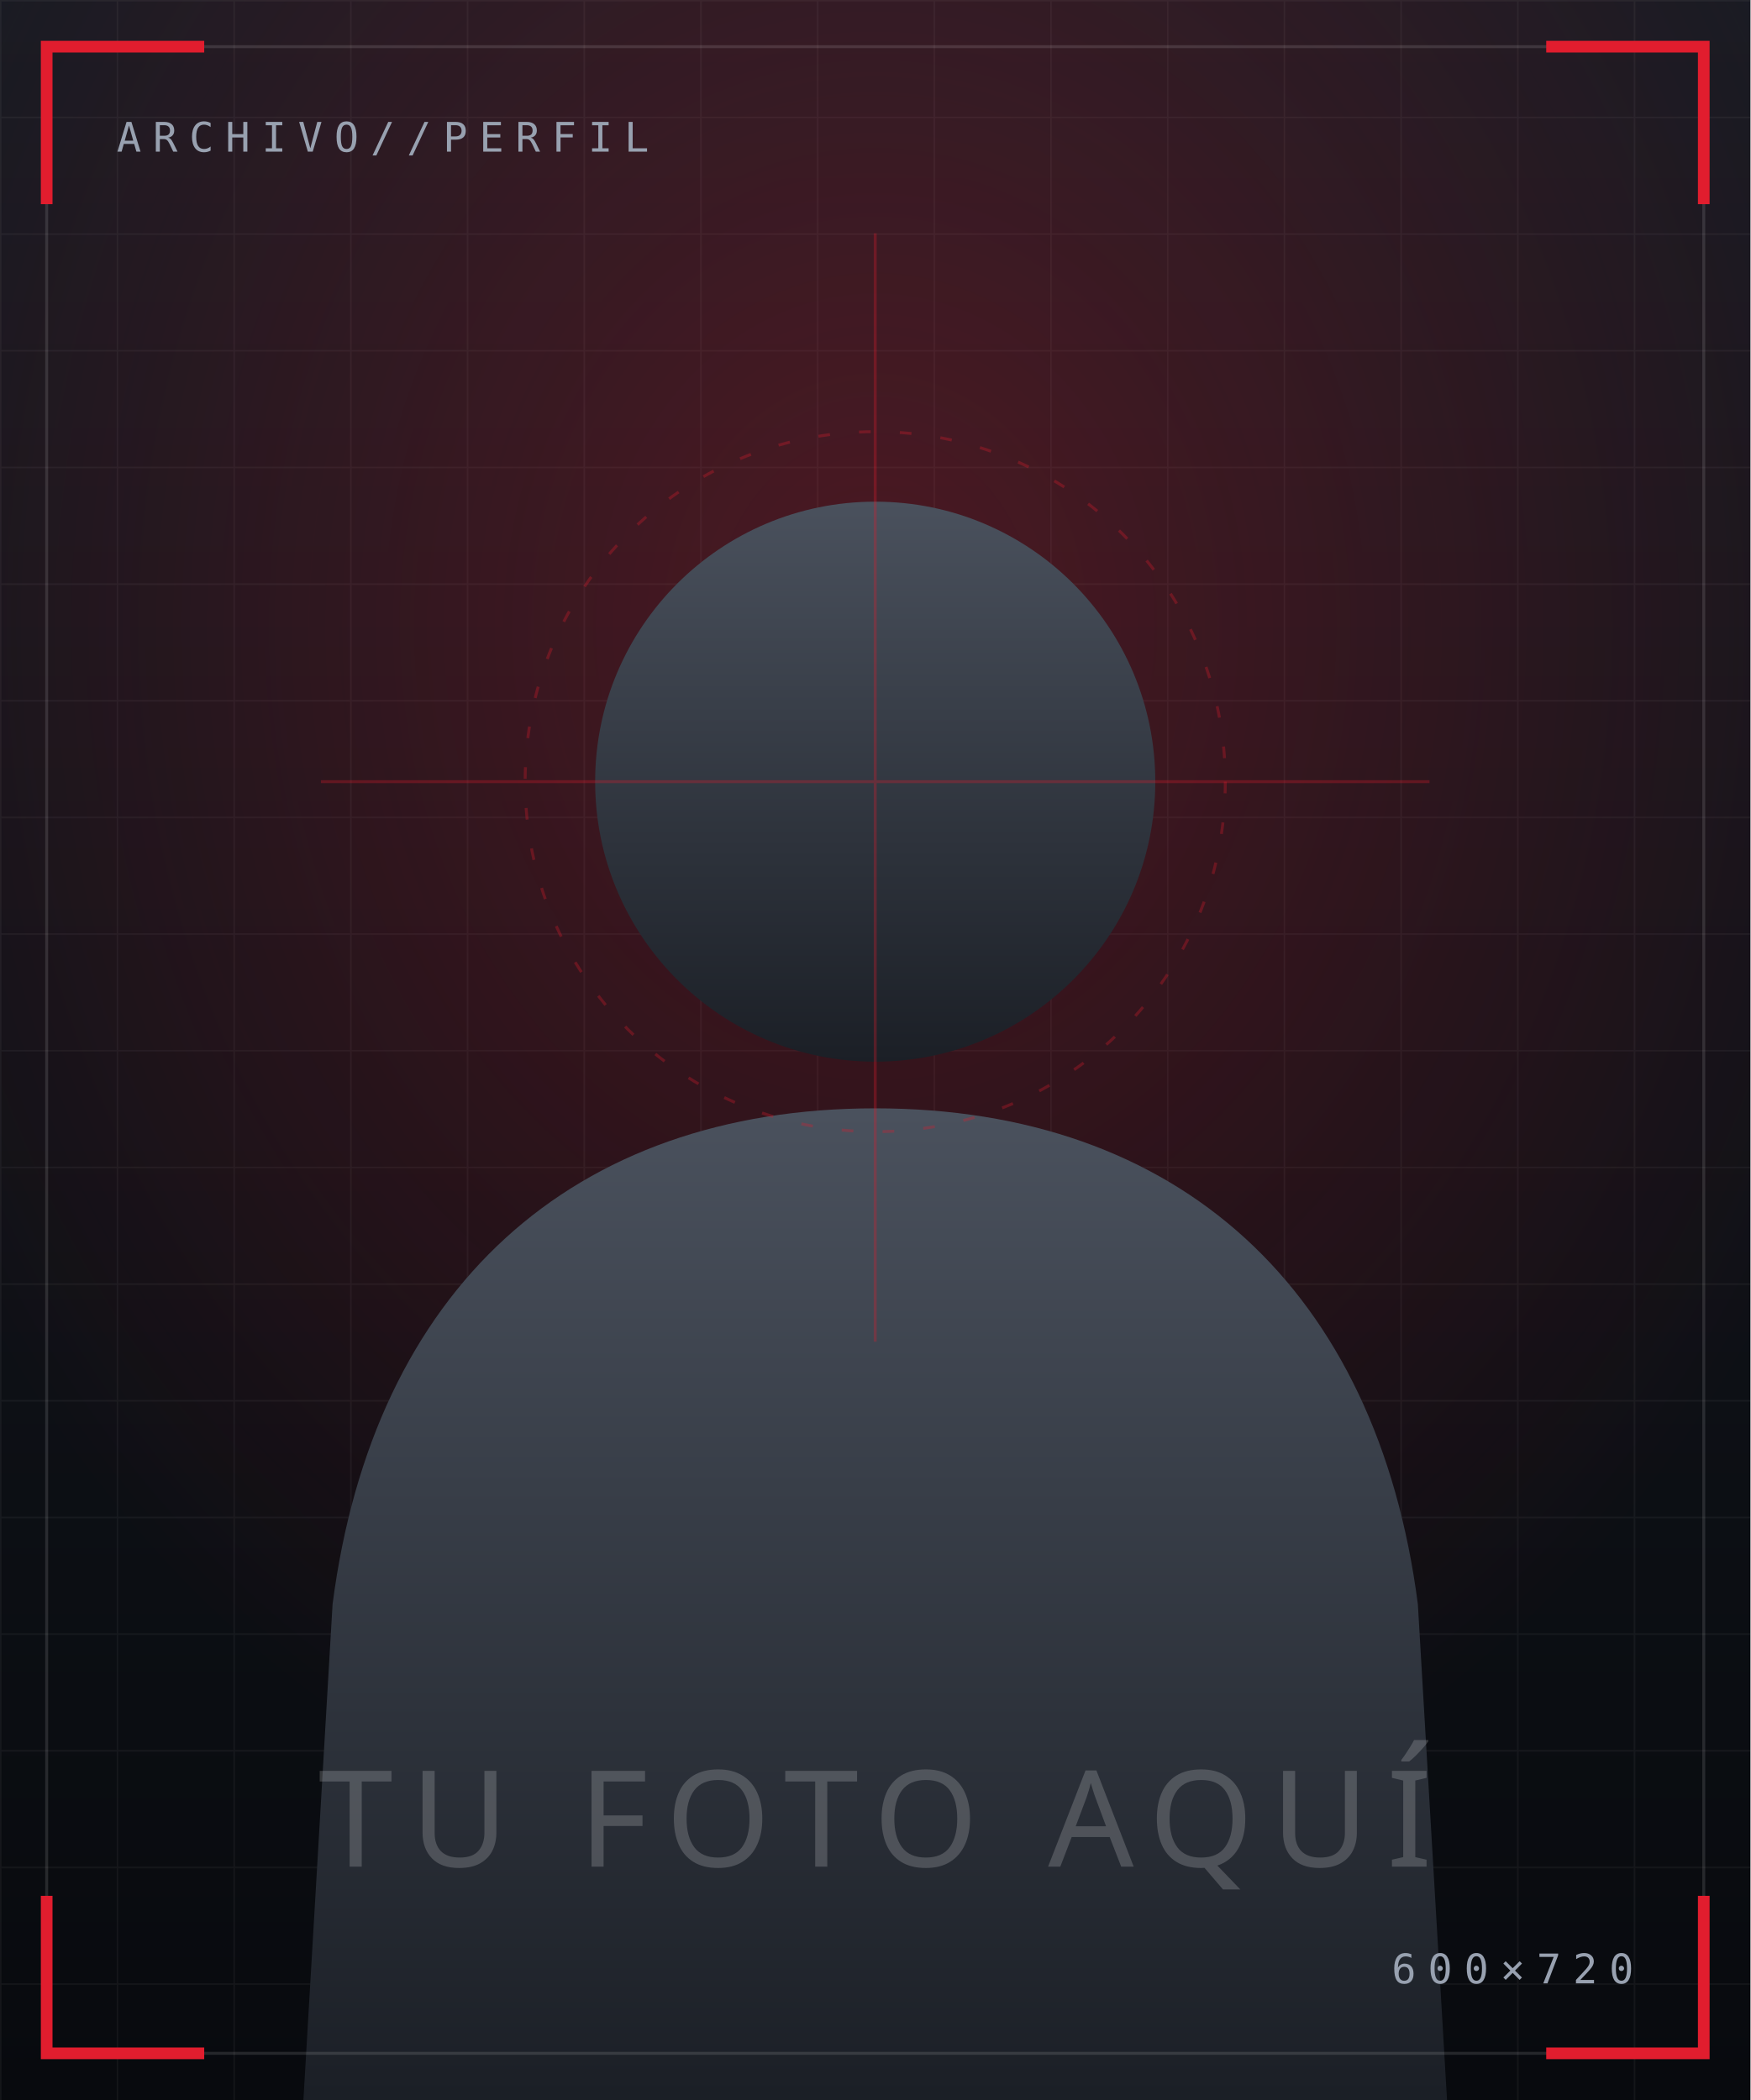
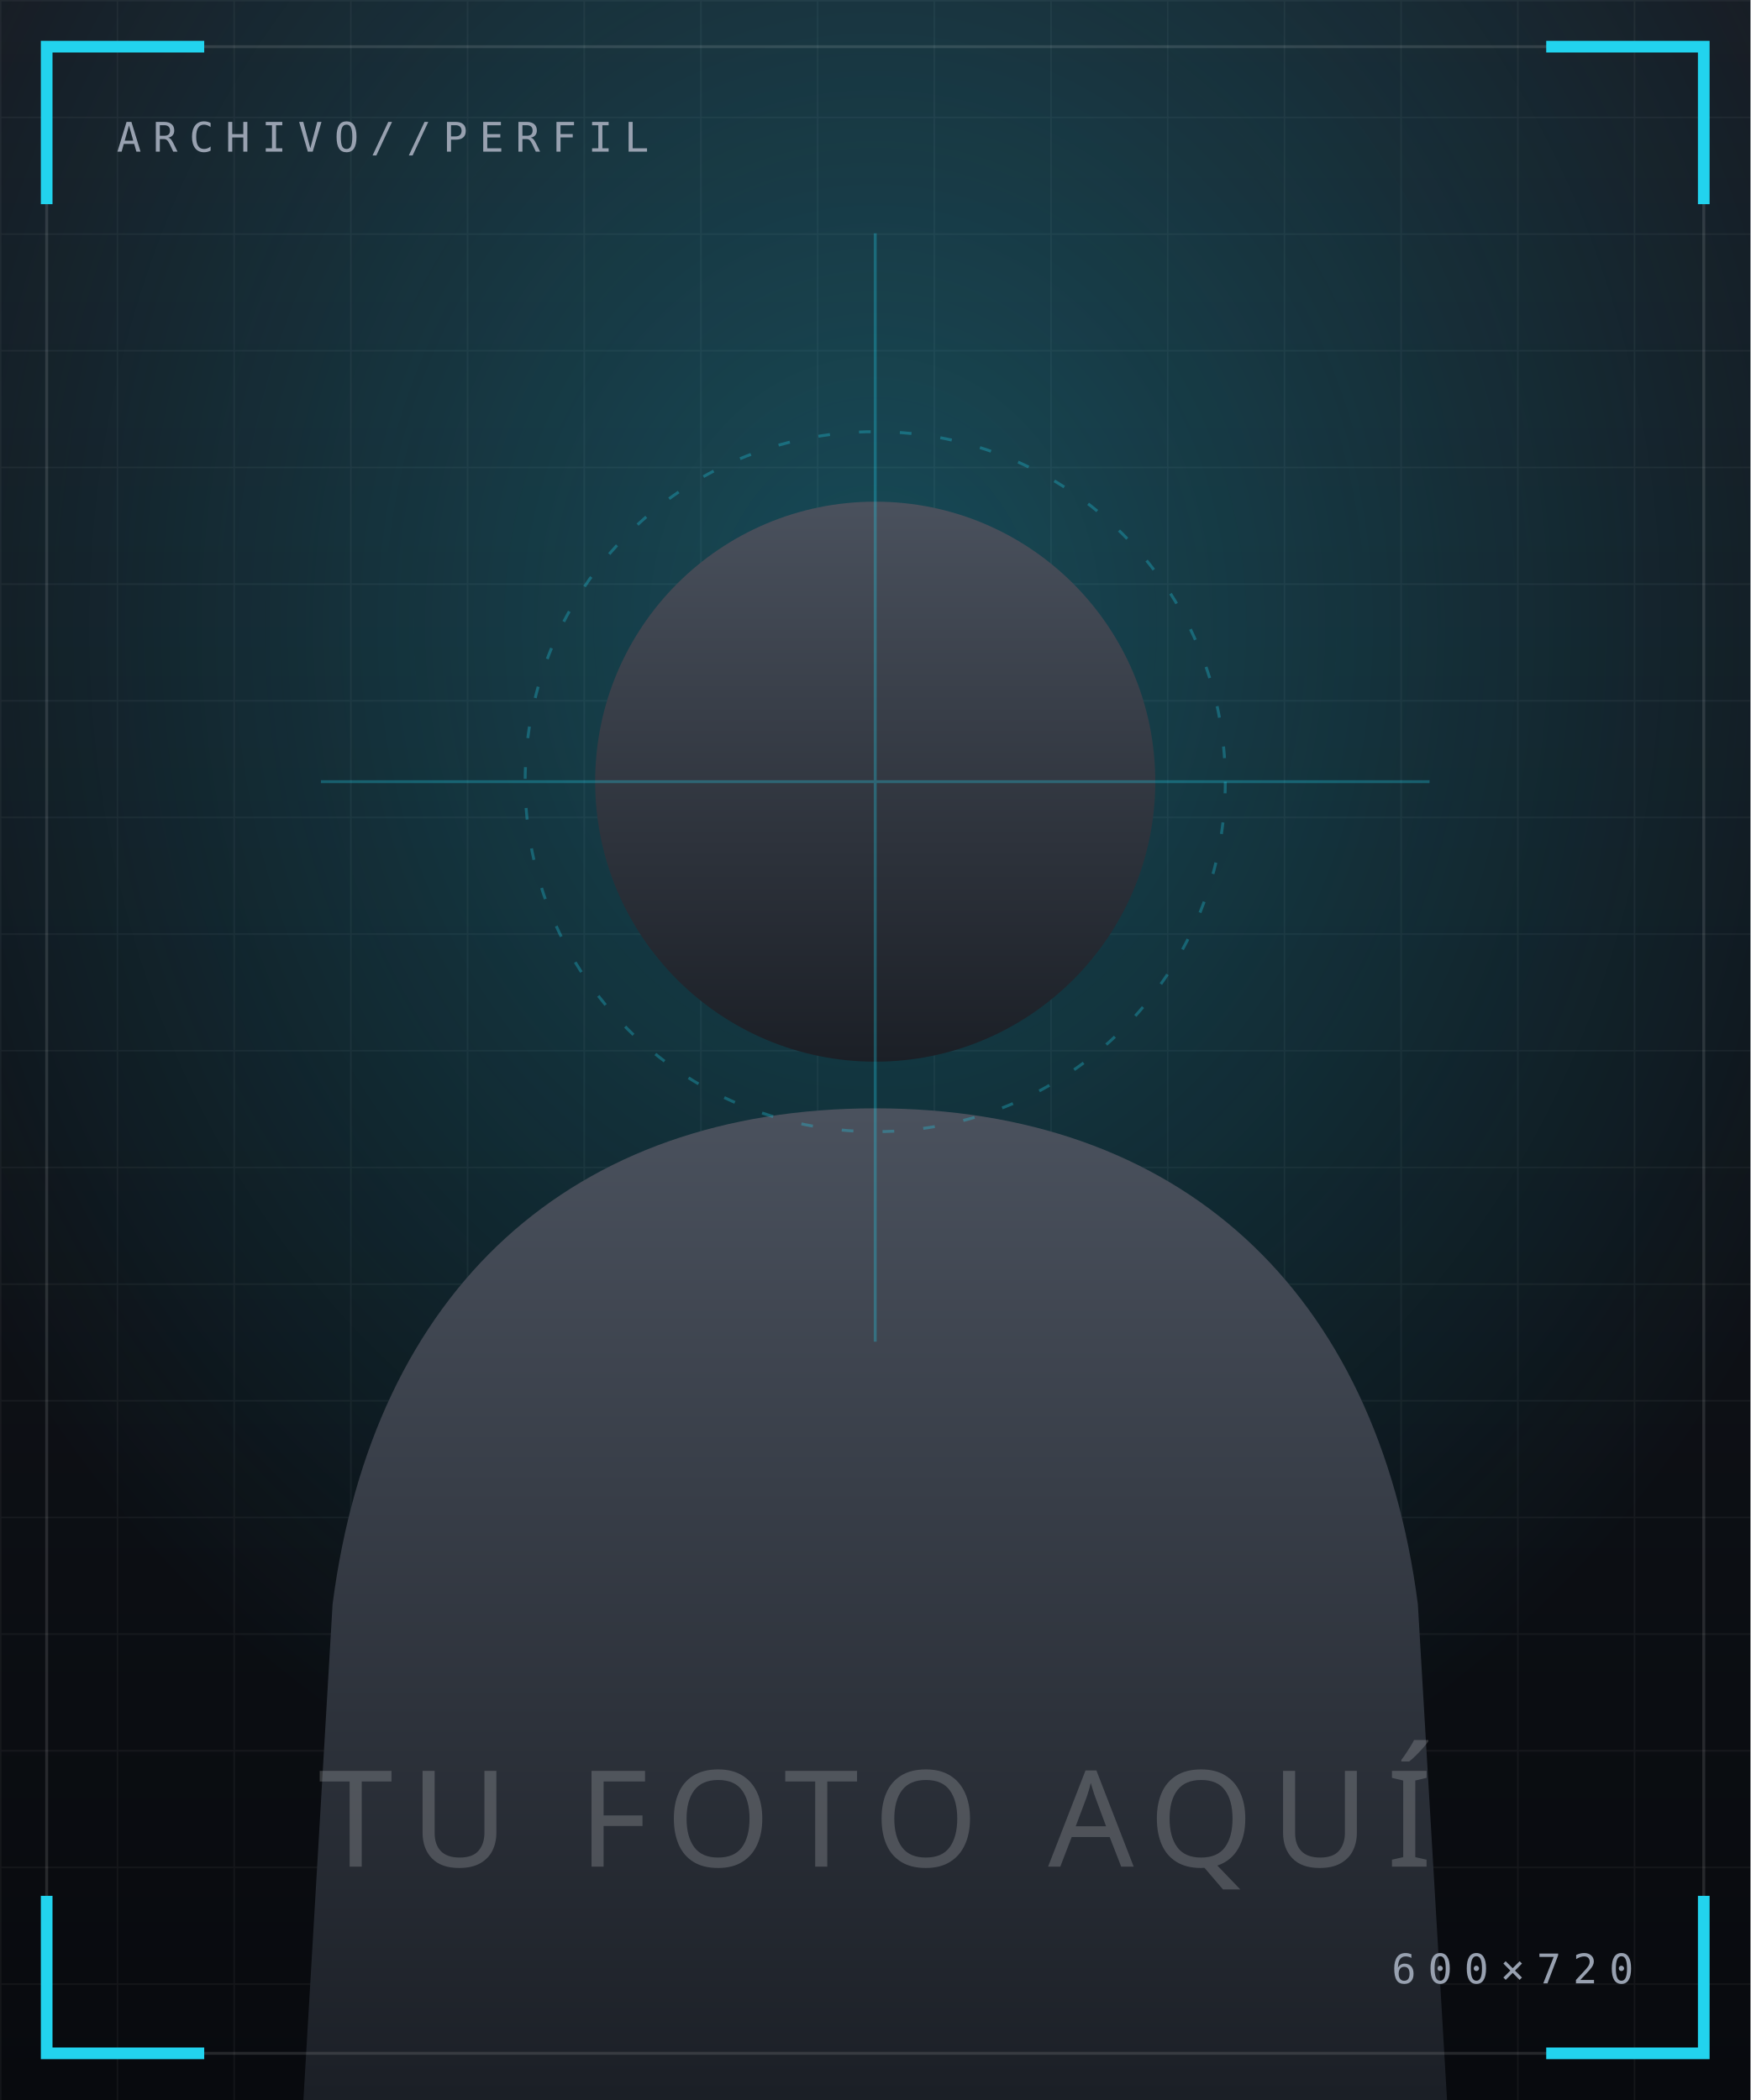
<svg xmlns="http://www.w3.org/2000/svg" width="600" height="720" viewBox="0 0 600 720">
  <defs>
    <linearGradient id="bg" x1="0" y1="0" x2="0" y2="1">
      <stop offset="0" stop-color="#171b23" />
      <stop offset="1" stop-color="#080a0e" />
    </linearGradient>
    <linearGradient id="sil" x1="0" y1="0" x2="0" y2="1">
      <stop offset="0" stop-color="#4a515d" />
      <stop offset="1" stop-color="#1b1f26" />
    </linearGradient>
    <radialGradient id="glow" cx="0.5" cy="0.3" r="0.6">
-       <stop offset="0" stop-color="#e11d2e" stop-opacity="0.28" />
-       <stop offset="1" stop-color="#e11d2e" stop-opacity="0" />
+       <stop offset="0" stop-color="#22d3ee" stop-opacity="0.28" />
+       <stop offset="1" stop-color="#22d3ee" stop-opacity="0" />
    </radialGradient>
    <pattern id="grid" width="40" height="40" patternUnits="userSpaceOnUse">
      <path d="M40 0H0V40" fill="none" stroke="#ffffff" stroke-opacity="0.05" />
    </pattern>
  </defs>
  <rect width="600" height="720" fill="url(#bg)" />
  <rect width="600" height="720" fill="url(#grid)" />
  <rect width="600" height="720" fill="url(#glow)" />
  <g fill="url(#sil)">
    <circle cx="300" cy="268" r="96" />
    <path d="M300 380c-104 0-172 62-186 170l-10 170h392l-10-170c-14-108-82-170-186-170Z" />
  </g>
-   <g stroke="#e11d2e" stroke-opacity="0.3" fill="none">
+   <g stroke="#22d3ee" stroke-opacity="0.3" fill="none">
    <circle cx="300" cy="268" r="120" stroke-dasharray="4 10" />
    <path d="M110 268h380M300 80v380" />
  </g>
  <rect x="16" y="16" width="568" height="688" fill="none" stroke="#ffffff" stroke-opacity="0.12" />
-   <g fill="none" stroke="#e11d2e" stroke-width="4">
+   <g fill="none" stroke="#22d3ee" stroke-width="4">
    <path d="M16 70V16h54" />
    <path d="M530 16h54v54" />
    <path d="M584 650v54h-54" />
    <path d="M70 704H16v-54" />
  </g>
  <g font-family="Consolas, monospace" fill="#98a1b0">
    <text x="40" y="52" font-size="14" letter-spacing="4">ARCHIVO//PERFIL</text>
    <text x="560" y="680" font-size="14" letter-spacing="4" text-anchor="end">600×720</text>
  </g>
  <text x="300" y="640" font-family="Teko, Rajdhani, sans-serif" font-size="46" fill="#ffffff" fill-opacity="0.18" text-anchor="middle" letter-spacing="6">TU FOTO AQUÍ</text>
</svg>
